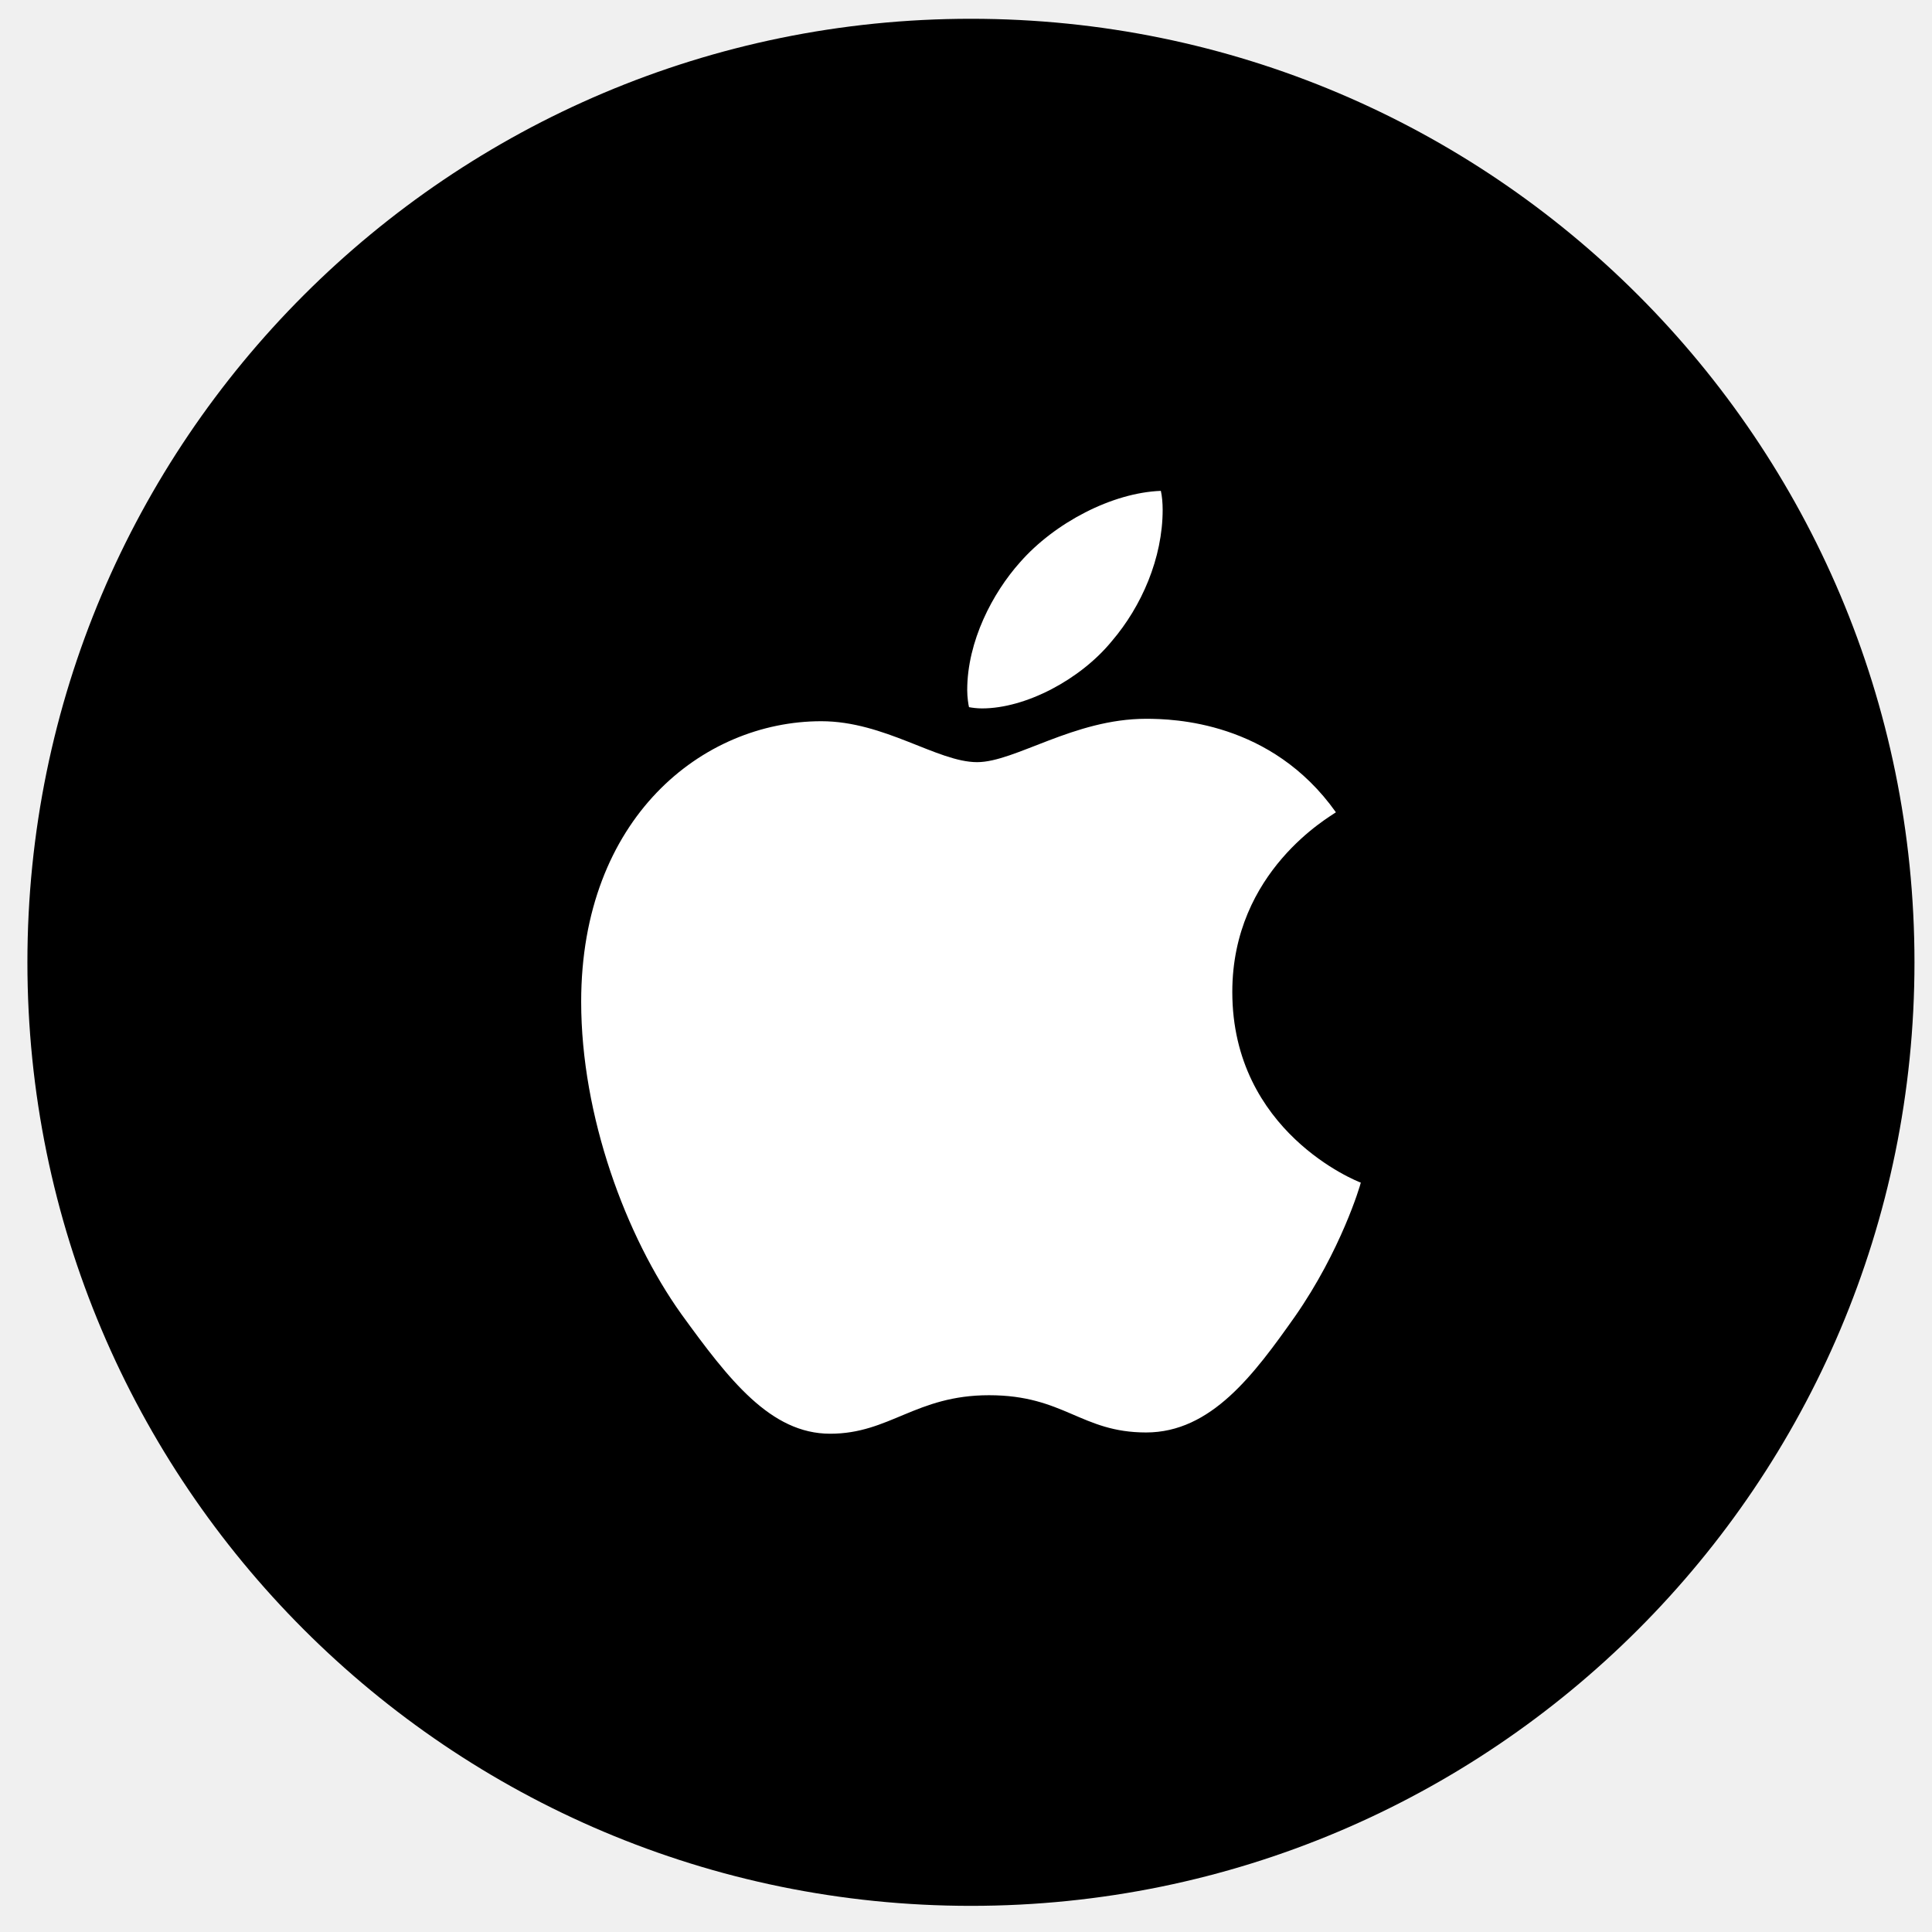
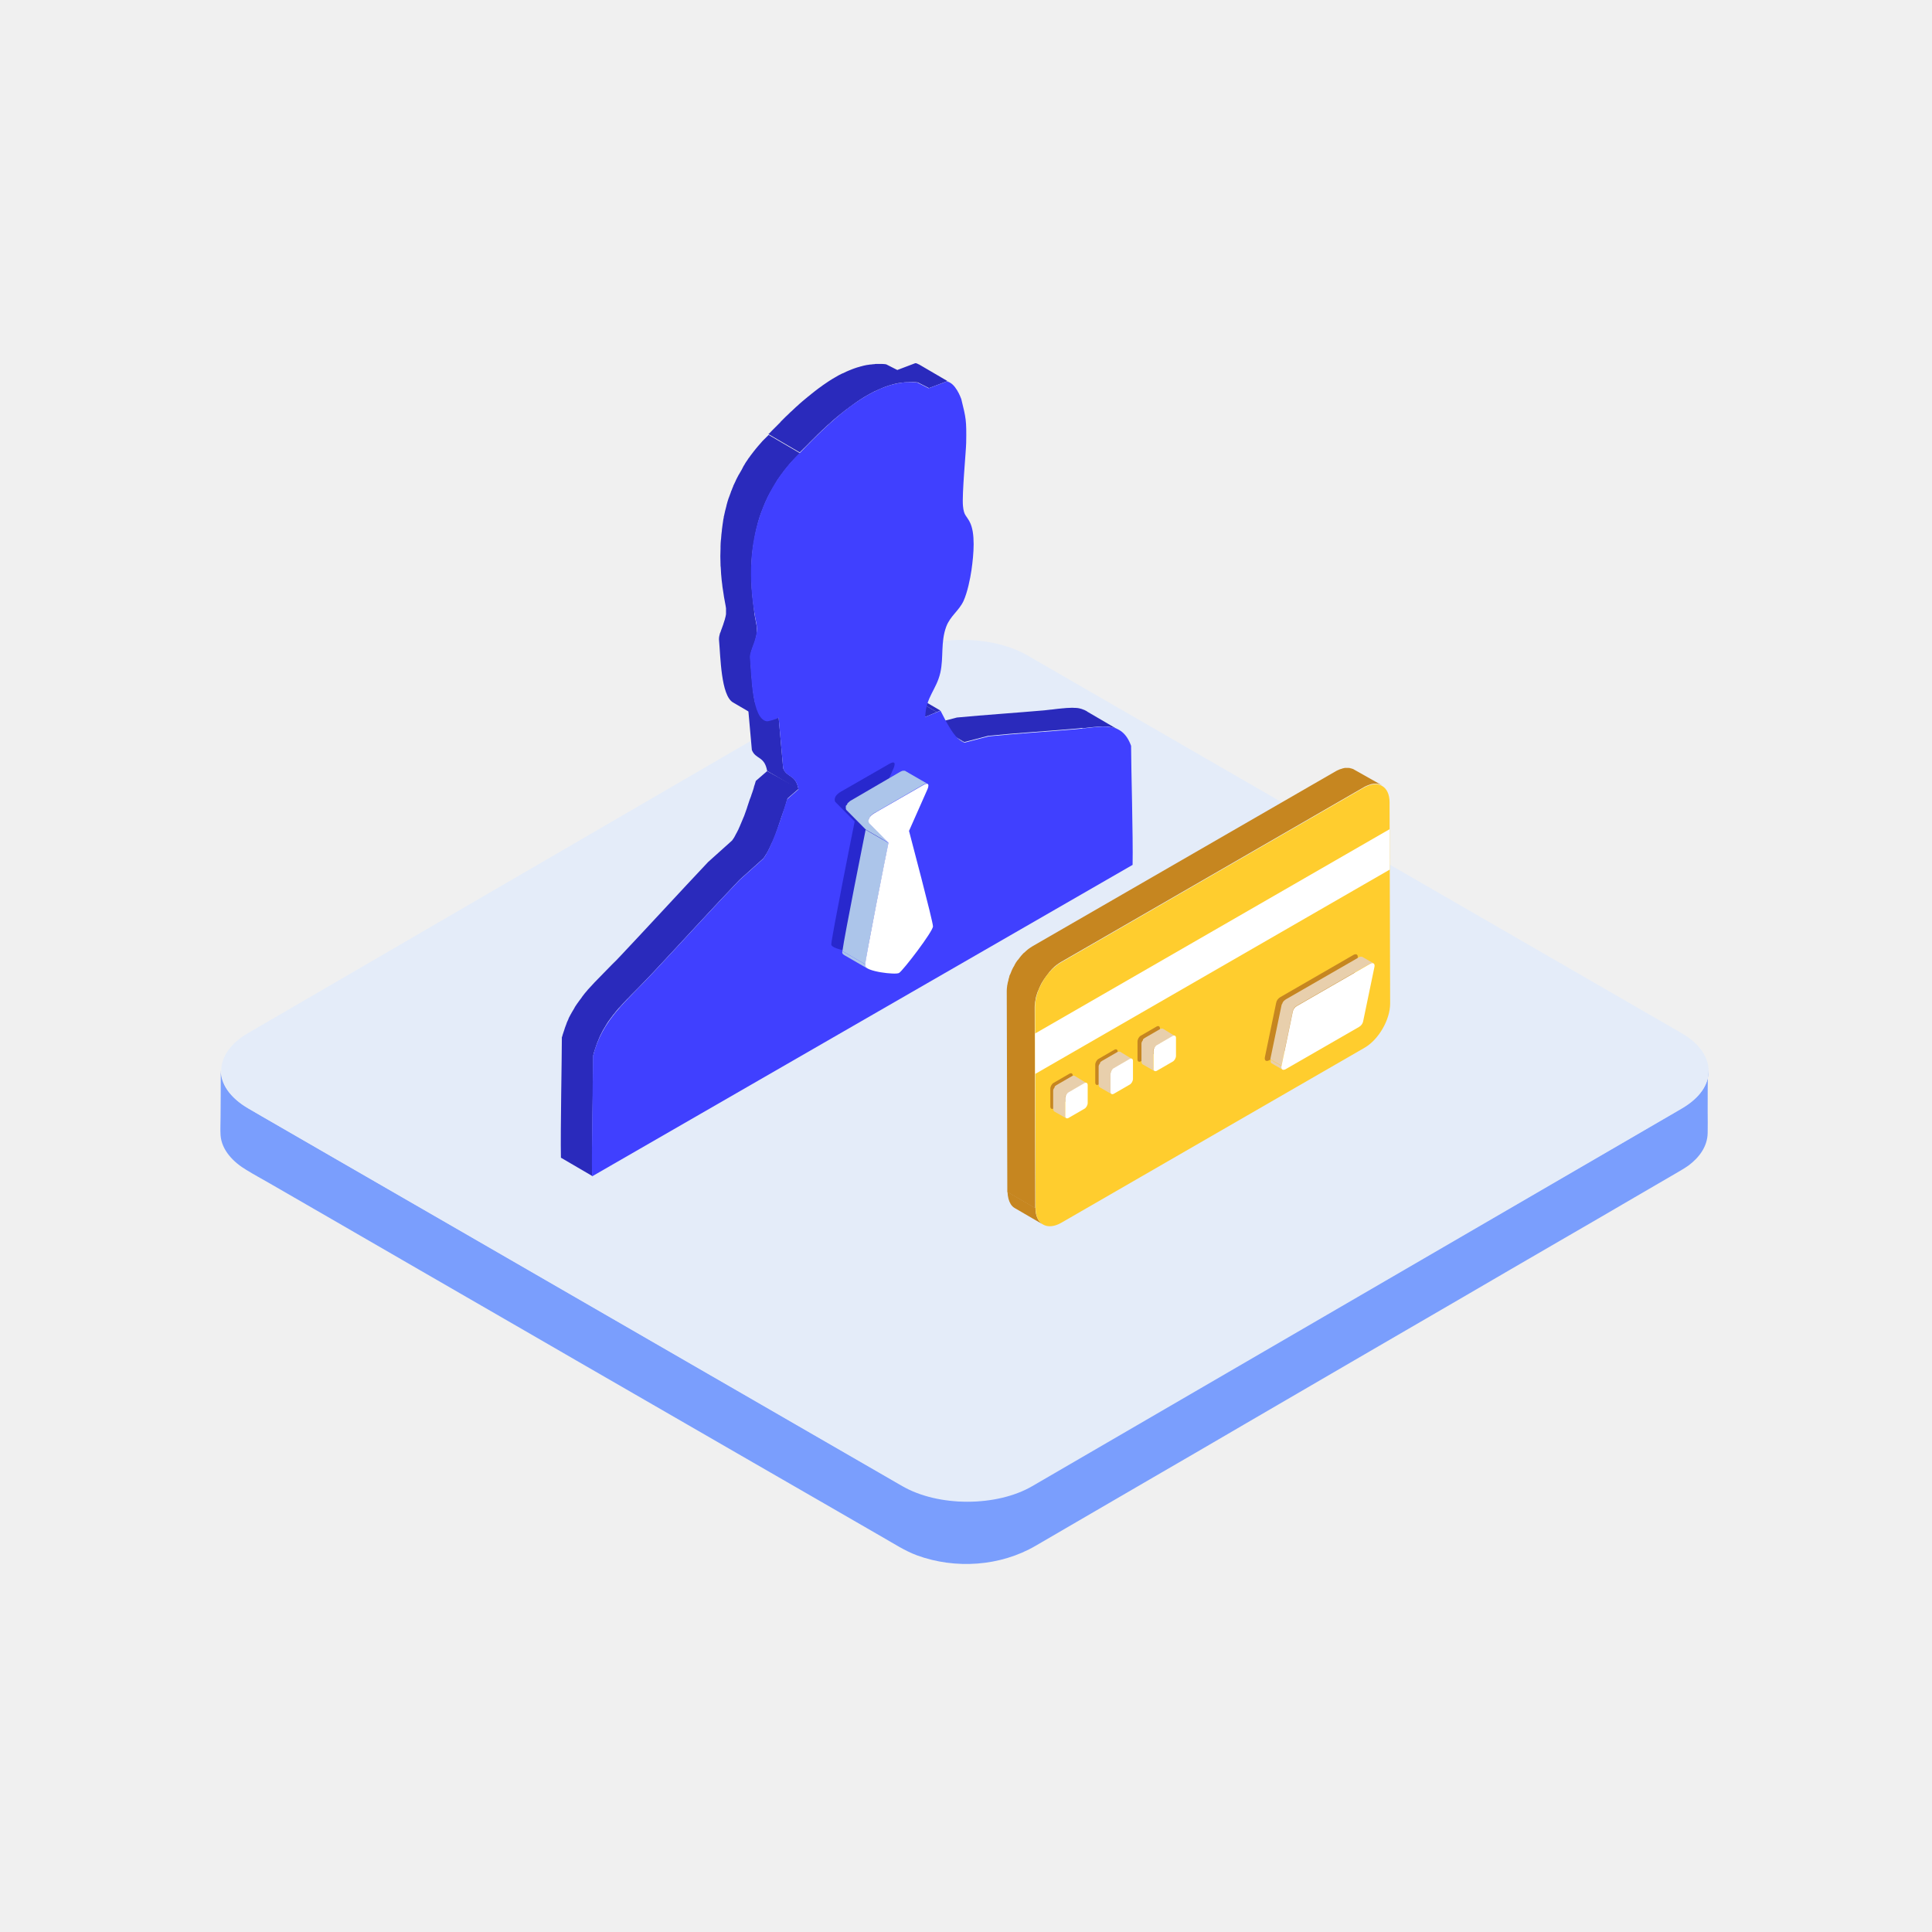
- <svg xmlns="http://www.w3.org/2000/svg" width="43" height="43" viewBox="0 0 43 43" fill="none">
-   <circle cx="21.61" cy="21.418" r="21" fill="black" />
-   <g clip-path="url(#clip0_1835_11648)">
-     <path d="M29.733 18.079C29.609 18.174 27.427 19.385 27.427 22.077C27.427 25.192 30.204 26.294 30.287 26.321C30.274 26.388 29.846 27.83 28.823 29.299C27.91 30.592 26.958 31.882 25.508 31.882C24.059 31.882 23.686 31.053 22.013 31.053C20.382 31.053 19.802 31.91 18.477 31.91C17.151 31.91 16.226 30.713 15.162 29.244C13.93 27.519 12.935 24.839 12.935 22.296C12.935 18.216 15.629 16.052 18.28 16.052C19.689 16.052 20.864 16.963 21.748 16.963C22.59 16.963 23.903 15.998 25.506 15.998C26.114 15.998 28.296 16.052 29.733 18.079ZM24.745 14.27C25.408 13.496 25.877 12.421 25.877 11.347C25.877 11.198 25.864 11.047 25.837 10.925C24.758 10.965 23.475 11.632 22.701 12.516C22.094 13.196 21.527 14.27 21.527 15.36C21.527 15.523 21.554 15.687 21.567 15.739C21.635 15.752 21.746 15.767 21.857 15.767C22.825 15.767 24.042 15.129 24.745 14.27Z" fill="white" />
-   </g>
-   <defs>
-     <clipPath id="clip0_1835_11648">
-       <rect width="22" height="22" fill="white" transform="translate(10.6104 10.4175)" />
-     </clipPath>
-   </defs>
+ <svg xmlns="http://www.w3.org/2000/svg" width="800px" height="800px" viewBox="0 0 1024 1024" class="icon" version="1.1">
+   <path d="M905.5 569.2c-1.1 11-11.2 16.5-19.8 21.5-8 4.6-16 9.3-23.9 13.9-12.8 7.4-25.5 14.8-38.3 22.2-16 9.3-31.9 18.6-47.9 27.8-17.6 10.2-35.2 20.5-52.9 30.7-17.7 10.3-35.4 20.6-53.2 30.9-16.3 9.5-32.5 18.9-48.8 28.4-13.3 7.7-26.5 15.4-39.8 23.1-8.7 5-17.4 10.1-26.1 15.1-6.6 3.8-12.8 7.6-20.3 9.8-19.5 5.6-41.1 3.7-58.7-6.5-6.3-3.7-12.7-7.3-19-11-11.6-6.7-23.1-13.3-34.7-20-15.2-8.8-30.4-17.6-45.6-26.3-17.3-10-34.7-20-52-30-17.9-10.3-35.8-20.7-53.7-31-16.9-9.8-33.8-19.5-50.8-29.3l-43.2-24.9c-10.3-6-20.7-11.9-31-17.9-4.7-2.7-9.4-5.4-14.1-8.2-7.4-4.3-14.7-11.1-14.7-20.3 0 8.4 0 16.8-0.1 25.3 0 3-0.2 6.1 0 9.2 0.6 8.1 7 14.4 13.7 18.4 4.1 2.5 8.3 4.8 12.5 7.2 10.8 6.2 21.6 12.5 32.4 18.7 15.6 9 31.1 18 46.7 27 18.5 10.7 37.1 21.4 55.6 32.1 19.3 11.2 38.6 22.3 58 33.5 18.4 10.6 36.7 21.2 55.1 31.8 15.3 8.8 30.5 17.6 45.8 26.4 10.3 6 20.7 11.9 31 17.9 6 3.4 11.9 7.3 18.4 9.7 20.3 7.4 44.1 5.8 62.8-5.1 7.1-4.1 14.2-8.3 21.3-12.4 13.1-7.6 26.2-15.2 39.2-22.8 17.1-9.9 34.1-19.8 51.2-29.8 19.1-11.1 38.2-22.2 57.2-33.3l57.3-33.3c17.1-10 34.2-19.9 51.4-29.9 13.3-7.7 26.6-15.4 39.9-23.2 7.3-4.3 14.7-8.5 22-12.8 2.2-1.3 4.5-2.6 6.6-4.1 5.6-4.2 10-10 10.1-17.3 0.1-3.7 0-7.3 0-11 0-7.3 0-14.7 0.1-22 0.4 0.7 0.3 1.3 0.3 1.8 0 0.2 0-0.3 0 0zM905.6 567.6z" fill="#7A9EFD" />
+   <path d="M891.3 547.6c19 11 19.1 28.9 0.2 39.9L547.1 787.7c-18.9 11-49.8 11-68.8 0L131.6 587.5c-19-11-19.1-28.9-0.2-39.9l344.4-200.2c18.9-11 49.8-11 68.8 0l346.7 200.2z" fill="#E4ECF9" />
+   <path d="M573.9 386c1.1-0.1 2.2-0.3 3.2-0.4 1-0.1 2.1-0.2 3-0.3h0.2c1-0.1 1.9-0.2 2.8-0.2h3.5c0.6 0 1.2 0.1 1.8 0.2 0.1 0 0.3 0 0.4 0.1 0.4 0.1 0.7 0.2 1.1 0.3 0.2 0 0.3 0.1 0.5 0.1 0.3 0.1 0.6 0.2 0.8 0.3 0.1 0.1 0.3 0.1 0.4 0.2 0.3 0.1 0.5 0.2 0.8 0.4 0.2 0.1 0.3 0.2 0.5 0.2l-16.6-9.7-0.1-0.1c-0.1-0.1-0.2-0.1-0.3-0.2-0.2-0.1-0.5-0.3-0.8-0.4 0 0-0.1 0-0.1-0.1-0.1 0-0.2-0.1-0.3-0.1-0.3-0.1-0.6-0.2-0.8-0.3-0.1 0-0.1-0.1-0.2-0.1s-0.2 0-0.3-0.1c-0.4-0.1-0.7-0.2-1.1-0.3-0.1 0-0.2 0-0.3-0.1h-0.1c-0.6-0.1-1.2-0.2-1.8-0.2h-0.4c-1-0.1-2-0.1-3 0h-0.1-0.1c-0.9 0-1.9 0.1-2.8 0.2h-0.2l-3 0.3c-1.1 0.1-2.2 0.3-3.3 0.4h-0.2c-1.1 0.1-2.3 0.3-3.5 0.4-14.9 1.3-31.4 2.4-46.3 3.8-4.2 1.1-8.5 2.2-12.7 3.3l16.6 9.7c4.2-1.1 8.5-2.2 12.7-3.3 14.8-1.5 31.4-2.5 46.3-3.8 1.2-0.1 2.4-0.2 3.5-0.4 0.1 0.2 0.2 0.2 0.3 0.2z" fill="#2A2ABC" />
+   <path d="M509.6 392.9l-16.6-9.7h0.1l16.5 9.7" fill="#28289E" />
+   <path d="M509.7 392.9l-16.6-9.7 0.6 0.3 16.6 9.7c-0.2 0-0.4-0.2-0.6-0.3" fill="#2929A3" />
+   <path d="M510.3 393.2l-16.6-9.7c0.2 0.1 0.4 0.1 0.5 0.2l16.6 9.7c-0.1 0-0.3-0.1-0.5-0.2" fill="#2A2AA8" />
+   <path d="M510.8 393.4l-16.6-9.7c0.1 0 0.2 0.1 0.3 0.1l16.6 9.7s-0.1 0-0.3-0.1" fill="#2C2CAD" />
+   <path d="M490.3 380l-16.6-9.7c0.1 0 0.1-0.1 0.2-0.1l16.6 9.7c-0.1 0-0.2 0.1-0.2 0.1" fill="#2A2ABC" />
+   <path d="M490.5 379.9l-16.6-9.7c2-0.8 4-1.6 6-2.5l16.6 9.7c-2 0.9-4 1.7-6 2.5" fill="#2A2ABC" />
+   <path d="M496.5 377.4l-16.6-9.7c0.6-0.3 1.3-0.5 1.9-0.8l16.6 9.7c-0.7 0.3-1.3 0.6-1.9 0.8" fill="#2A2ABC" />
+   <path d="M415.1 407.2c-0.8-9-1.6-17.9-2.4-26.9l-16.6-9.7c0.8 9 1.6 17.9 2.4 26.9 2 5.1 6.7 3.1 8.1 11.1l16.6 9.7c-1.4-8-6.1-6-8.1-11.1z" fill="#2A2ABC" />
+   <path d="M406.6 408.7l-6 5.2c-0.2 0.6-0.4 1.3-0.6 2-0.2 0.5-0.4 1.1-0.5 1.7-0.1 0.3-0.2 0.7-0.3 1-0.2 0.5-0.3 1-0.5 1.5-0.1 0.3-0.2 0.5-0.3 0.8-0.2 0.8-0.5 1.5-0.8 2.3 0 0.1 0 0.1-0.1 0.2l-1.5 4.5v0.1c-0.5 1.5-1.1 3-1.6 4.5 0 0.1 0 0.1-0.1 0.2-0.6 1.5-1.2 2.9-1.8 4.3-0.1 0.2-0.2 0.3-0.2 0.5-0.3 0.7-0.6 1.3-0.9 2-0.1 0.3-0.2 0.5-0.4 0.8-0.2 0.4-0.3 0.7-0.5 1-0.2 0.3-0.3 0.6-0.5 0.9l-0.3 0.6c-0.2 0.4-0.4 0.7-0.6 1.1-0.1 0.1-0.1 0.2-0.2 0.3-0.3 0.5-0.6 0.9-0.9 1.3-4.2 3.8-8.5 7.6-12.7 11.4-14.8 15.7-31.3 33.7-46.2 49.5-1.5 1.6-2.9 3.1-4.4 4.5l-0.5 0.5c-1.5 1.5-2.9 3-4.3 4.4-1.3 1.3-2.5 2.6-3.8 3.9-0.2 0.2-0.4 0.5-0.7 0.7l-3.6 3.9-0.2 0.2c-0.1 0.1-0.2 0.3-0.3 0.4-0.9 1-1.8 2.1-2.6 3.2-0.1 0.1-0.2 0.3-0.3 0.4 0 0.1-0.1 0.1-0.1 0.2-0.4 0.5-0.8 1.1-1.2 1.6-0.2 0.3-0.5 0.6-0.7 1l-0.1 0.1c-0.2 0.2-0.3 0.5-0.5 0.7-0.3 0.5-0.7 1-1 1.5-0.1 0.1-0.2 0.3-0.2 0.4-0.1 0.2-0.3 0.5-0.4 0.7-0.2 0.3-0.4 0.6-0.6 1-0.2 0.3-0.4 0.7-0.6 1l-0.3 0.6c-0.1 0.1-0.1 0.2-0.2 0.3-0.3 0.6-0.7 1.3-1 1.9-0.1 0.1-0.1 0.2-0.1 0.3-0.1 0.2-0.2 0.4-0.2 0.5-0.2 0.4-0.3 0.7-0.5 1.1-0.2 0.4-0.4 0.9-0.5 1.3-0.1 0.2-0.1 0.4-0.2 0.5 0 0.1-0.1 0.2-0.1 0.3-0.3 0.8-0.6 1.5-0.8 2.3 0 0.1-0.1 0.2-0.1 0.3l-0.3 0.9c-0.2 0.5-0.3 1-0.5 1.5-0.1 0.4-0.2 0.9-0.4 1.3l4.4 2.6-4.4-2.6c0 11.2-0.8 49.3-0.5 63.8l16.6 9.7c-0.3-14.6 0.5-52.6 0.5-63.8 0.2-1 0.5-1.9 0.8-2.9l0.3-0.9c0.3-1 0.7-2 1-2.9 0.1-0.2 0.1-0.4 0.2-0.5 0.3-0.8 0.7-1.6 1-2.4 0.1-0.2 0.2-0.4 0.2-0.5 0.4-0.9 0.9-1.7 1.3-2.6l0.3-0.6c0.4-0.7 0.8-1.3 1.2-2 0.1-0.2 0.3-0.5 0.4-0.7 0.4-0.6 0.8-1.3 1.2-1.9 0.2-0.2 0.3-0.5 0.5-0.7 0.3-0.4 0.5-0.7 0.8-1.1 0.4-0.5 0.8-1.1 1.2-1.6 0.1-0.2 0.3-0.4 0.5-0.6 0.8-1.1 1.7-2.1 2.6-3.2l0.6-0.6c1.2-1.3 2.3-2.6 3.6-3.9 0.2-0.2 0.4-0.5 0.7-0.7 1.2-1.3 2.5-2.6 3.8-3.9 1.4-1.4 2.9-2.9 4.3-4.4l0.5-0.5c1.4-1.5 2.9-3 4.4-4.6 14.9-15.9 31.3-33.9 46.2-49.5 4.2-3.8 8.5-7.6 12.7-11.4 0.1-0.1 0.1-0.2 0.2-0.3l0.6-0.9c0-0.1 0.1-0.1 0.1-0.2 0.1-0.1 0.1-0.2 0.2-0.3 0.1-0.2 0.2-0.4 0.4-0.6 0.1-0.2 0.2-0.3 0.3-0.5l0.3-0.6c0.1-0.1 0.1-0.2 0.2-0.3l0.3-0.6c0.2-0.3 0.3-0.7 0.5-1 0.1-0.1 0.1-0.2 0.2-0.4 0.1-0.1 0.1-0.3 0.2-0.4 0.3-0.6 0.6-1.3 0.9-2 0.1-0.1 0.1-0.2 0.2-0.4 0 0 0-0.1 0.1-0.1 0.6-1.4 1.2-2.8 1.8-4.3v-0.1-0.1c0.6-1.5 1.1-3 1.6-4.5v-0.1c0.5-1.5 1.1-3 1.5-4.5 0-0.1 0-0.1 0.1-0.2 0.3-0.8 0.5-1.6 0.8-2.3 0.1-0.3 0.2-0.5 0.3-0.8 0.2-0.5 0.3-1 0.5-1.5 0.1-0.3 0.2-0.7 0.3-1 0.2-0.6 0.4-1.2 0.5-1.7 0.2-0.7 0.4-1.4 0.6-2l6-5.2-16.8-9.3zM503.6 202.8l-16.6-9.7h-0.1l-0.6-0.3c-0.1 0-0.2-0.1-0.2-0.1h-0.1s-0.1 0-0.1-0.1c-0.2 0-0.3-0.1-0.5-0.1h-0.3l-9.5 3.6-5.9-3c-0.7-0.1-1.4-0.2-2.2-0.2H464.2c-0.2 0-0.4 0-0.6 0.1-0.7 0-1.3 0.1-2 0.2-0.3 0-0.7 0-1 0.1-0.2 0-0.5 0.1-0.7 0.1-0.2 0-0.5 0.1-0.7 0.1-1 0.2-1.9 0.4-2.9 0.7h-0.1c-0.2 0.1-0.4 0.1-0.6 0.2-0.9 0.2-1.7 0.5-2.6 0.8-0.4 0.1-0.7 0.3-1.1 0.4l-1.5 0.6c-0.2 0.1-0.3 0.1-0.5 0.2-0.8 0.3-1.6 0.7-2.4 1.1-0.4 0.2-0.8 0.4-1.2 0.5-1.2 0.6-2.4 1.2-3.5 1.9-1.1 0.6-2.2 1.3-3.3 2l-0.9 0.6c-0.8 0.5-1.6 1.1-2.5 1.7-0.3 0.2-0.5 0.4-0.8 0.6-1 0.7-2.1 1.5-3.1 2.3-0.2 0.1-0.4 0.3-0.5 0.4-0.9 0.7-1.7 1.3-2.5 2-0.3 0.2-0.6 0.5-0.9 0.7-0.8 0.7-1.6 1.3-2.4 2-0.2 0.2-0.4 0.3-0.6 0.5-1 0.8-1.9 1.7-2.8 2.5-0.2 0.2-0.5 0.4-0.7 0.6-0.7 0.7-1.4 1.3-2.1 2-0.3 0.2-0.5 0.5-0.8 0.7-0.8 0.8-1.6 1.6-2.4 2.3l-0.1 0.1-2.3 2.3c-0.2 0.2-0.4 0.4-0.6 0.7l-1.6 1.6c-0.2 0.3-0.5 0.5-0.7 0.7l-1.5 1.5-0.5 0.5c-0.6 0.7-1.3 1.3-1.9 1.9l16.6 9.7c0.6-0.6 1.2-1.3 1.9-1.9 0.2-0.2 0.3-0.4 0.5-0.5l1.5-1.5 0.7-0.7c0.5-0.5 1-1.1 1.6-1.6 0.2-0.2 0.4-0.5 0.7-0.7l2.3-2.3 0.2-0.2c0.8-0.8 1.6-1.5 2.4-2.3 0.3-0.2 0.5-0.5 0.8-0.7 0.7-0.7 1.4-1.3 2.1-2 0.2-0.2 0.5-0.4 0.7-0.6 0.9-0.8 1.9-1.7 2.8-2.5 0.2-0.2 0.4-0.3 0.6-0.5 0.8-0.7 1.6-1.4 2.4-2 0.3-0.2 0.6-0.5 0.9-0.7 0.8-0.7 1.7-1.3 2.5-2 0.2-0.1 0.4-0.3 0.6-0.4 1-0.8 2-1.5 3.1-2.3 0.3-0.2 0.5-0.4 0.8-0.6 0.8-0.6 1.6-1.1 2.5-1.7l0.9-0.6c1.1-0.7 2.2-1.4 3.3-2 1.2-0.7 2.4-1.3 3.5-1.9 0.4-0.2 0.8-0.4 1.2-0.5 0.8-0.4 1.6-0.8 2.4-1.1 0.6-0.3 1.3-0.5 1.9-0.8 0.4-0.1 0.7-0.3 1.1-0.4 0.9-0.3 1.7-0.6 2.6-0.8 0.2-0.1 0.4-0.1 0.6-0.2 1-0.3 2-0.5 3-0.7 0.2 0 0.5-0.1 0.7-0.1 0.6-0.1 1.2-0.2 1.7-0.2 0.7-0.1 1.3-0.2 2-0.2 0.6 0 1.1 0 1.7-0.1h1.6c0.9 0 1.9 0.1 2.8 0.2l5.9 3 9.5-3.6c0.3 0 0.6 0.1 1 0.2h0.1c0 0.2 0.3 0.4 0.6 0.5zM399.3 320.3c0-0.3-0.1-0.7-0.1-1-0.2-1.6-0.4-3.1-0.5-4.6 0-0.4-0.1-0.7-0.1-1.1-0.1-1.2-0.2-2.4-0.2-3.6 0-0.4 0-0.8-0.1-1.2-0.1-1.5-0.1-2.9-0.1-4.4v-0.3c0-1.3 0-2.7 0.1-4v-1.2c0.1-1.2 0.1-2.3 0.2-3.4 0-0.2 0-0.5 0.1-0.8 0.1-1.3 0.3-2.7 0.4-4 0-0.4 0.1-0.8 0.2-1.1 0.1-0.8 0.2-1.6 0.4-2.3 0.1-0.4 0.1-0.8 0.2-1.2 0.1-0.8 0.3-1.5 0.4-2.3 0.1-0.3 0.1-0.7 0.2-1 0.3-1.6 0.7-3.1 1.1-4.6 0.1-0.3 0.2-0.6 0.2-0.9 0.4-1.3 0.7-2.5 1.1-3.7 0-0.1 0-0.1 0.1-0.2 0.3-1 0.7-2 1.1-3 0.1-0.3 0.3-0.7 0.4-1 0.3-0.7 0.5-1.4 0.8-2 0.1-0.3 0.3-0.7 0.4-1 0.3-0.6 0.6-1.3 0.9-1.9 0.1-0.3 0.3-0.6 0.4-0.9 0.4-0.8 0.8-1.6 1.2-2.3 0.1-0.1 0.1-0.2 0.2-0.3 0.5-0.9 1-1.7 1.5-2.6 0.1-0.2 0.3-0.5 0.4-0.7 0.4-0.6 0.8-1.3 1.1-1.9 0.2-0.3 0.4-0.6 0.5-0.9 0.4-0.6 0.8-1.3 1.3-1.9 0.2-0.2 0.3-0.5 0.5-0.7 0.7-0.9 1.3-1.8 2-2.7 0.1-0.1 0.2-0.3 0.3-0.4l2.7-3.3s0-0.1 0.1-0.1c1.4-1.6 2.8-3.1 4.2-4.5l1.1-1.1-16.6-9.7-0.9 0.9-0.2 0.2c-1.5 1.4-2.9 2.9-4.2 4.5l-0.1 0.1c-0.9 1.1-1.8 2.1-2.7 3.3-0.1 0.1-0.1 0.2-0.2 0.3l-0.1 0.1c-0.7 0.9-1.4 1.8-2 2.7-0.1 0.1-0.1 0.2-0.2 0.2-0.1 0.2-0.2 0.3-0.3 0.5-0.4 0.6-0.8 1.2-1.3 1.9-0.1 0.2-0.2 0.3-0.3 0.5-0.1 0.1-0.1 0.2-0.2 0.4-0.4 0.6-0.8 1.2-1.1 1.9l-0.3 0.6c0 0.1-0.1 0.1-0.1 0.2-0.5 0.9-1 1.7-1.5 2.6-0.1 0.1-0.1 0.2-0.2 0.3-0.4 0.8-0.8 1.5-1.2 2.3 0 0.1-0.1 0.1-0.1 0.2-0.1 0.2-0.2 0.4-0.3 0.7-0.3 0.6-0.6 1.3-0.9 1.9-0.1 0.1-0.1 0.3-0.2 0.4-0.1 0.2-0.2 0.4-0.2 0.6-0.3 0.7-0.6 1.3-0.8 2l-0.3 0.6c0 0.1-0.1 0.3-0.1 0.4-0.4 1-0.7 2-1.1 3 0 0.1 0 0.1-0.1 0.2-0.4 1.2-0.8 2.5-1.1 3.7 0 0.2-0.1 0.3-0.1 0.5 0 0.1-0.1 0.3-0.1 0.4-0.4 1.5-0.8 3-1.1 4.6 0 0.1 0 0.2-0.1 0.3-0.1 0.3-0.1 0.5-0.1 0.8-0.2 0.7-0.3 1.5-0.4 2.3-0.1 0.4-0.1 0.8-0.2 1.3-0.1 0.8-0.2 1.6-0.3 2.3 0 0.3-0.1 0.5-0.1 0.8v0.3c-0.2 1.3-0.3 2.6-0.4 4 0 0.2 0 0.5-0.1 0.8-0.1 1.1-0.2 2.3-0.2 3.4v1.2c0 1.3-0.1 2.6-0.1 3.9v0.4c0 1.4 0.1 2.9 0.1 4.4 0 0.4 0 0.8 0.1 1.2 0.1 1.2 0.1 2.4 0.2 3.6 0 0.4 0.1 0.7 0.1 1.1 0.1 1.5 0.3 3.1 0.5 4.6 0 0.3 0.1 0.7 0.1 1l0.6 3.9c0.1 0.4 0.1 0.9 0.2 1.4 0.3 1.6 0.6 3.3 0.9 4.9 0.1 0.4 0.1 0.9 0.2 1.3v3c0 0.2 0 0.4-0.1 0.6 0 0.3-0.1 0.7-0.2 1 0 0.1-0.1 0.3-0.1 0.4l-0.3 1.2c0 0.1 0 0.1-0.1 0.2-0.1 0.5-0.3 1-0.5 1.6 0 0.1-0.1 0.2-0.1 0.4-0.3 0.7-0.5 1.5-0.8 2.2-0.3 0.7-0.5 1.4-0.7 2 0 0.1-0.1 0.1-0.1 0.2s0 0.1-0.1 0.2c-0.1 0.2-0.2 0.5-0.2 0.7 0 0.1-0.1 0.2-0.1 0.3v0.1c0 0.1-0.1 0.2-0.1 0.4 0 0.1-0.1 0.2-0.1 0.4v0.2c0 0.1 0 0.2-0.1 0.3v0.4c0 0.4-0.1 0.8 0 1.1 0.8 8.6 1 29.3 7.4 33l16.6 9.7c-6.4-3.7-6.6-24.4-7.4-33v-1.1-0.4c0-0.1 0-0.2 0.1-0.3 0-0.2 0.1-0.4 0.1-0.5 0-0.1 0.1-0.2 0.1-0.4 0-0.1 0.1-0.3 0.1-0.4 0.1-0.2 0.1-0.5 0.2-0.7 0-0.1 0.1-0.2 0.1-0.4 0.2-0.7 0.5-1.3 0.7-2 0.3-0.7 0.5-1.4 0.8-2.1 0-0.1 0.1-0.1 0.1-0.2v-0.1c0.2-0.5 0.3-1 0.5-1.6v-0.2l0.3-1.2v-0.1c0-0.1 0-0.2 0.1-0.3 0.1-0.3 0.1-0.7 0.2-1v-0.3-0.4-0.5-0.8-0.5-0.8-0.4c0-0.4-0.1-0.9-0.2-1.3-0.3-1.7-0.6-3.3-0.9-4.9-0.1-0.5-0.2-0.9-0.2-1.4-0.1-1.8-0.3-3.1-0.5-4.4z" fill="#2A2ABC" />
+   <path d="M459.5 209.6c8.7-5 17.9-8 26.8-6.8l5.9 3 9.5-3.6c4.7 0.5 7.6 8.8 7.8 9.3 2.5 10.2 2.8 11.1 2.6 23.2-0.1 4.7-2.3 27.4-1.7 33.5 0.5 5.1 1.7 4.9 3.5 8.3 3.2 5.9 2.2 17.2 1 25.7-0.7 4.7-2.1 11.6-4.2 16.3-2.4 5.2-7.1 8-9.2 13.7-3 8.2-1.3 16.3-3.1 24.3-2.1 9.2-7.7 12.9-8 23.5l8.1-3.3c2.7 5.2 7.7 15.8 12.8 16.9 4.2-1.1 8.5-2.2 12.7-3.3 14.8-1.5 31.4-2.5 46.3-3.8 13.6-1.2 24.2-4.9 29.2 8.8 0 11.2 1.1 48.2 0.8 63.1L313.8 623.5c-0.3-14.6 0.5-52.6 0.5-63.8 4.9-19.4 17.9-29.2 31.4-43.7 14.9-15.9 31.3-33.9 46.2-49.5 4.2-3.8 8.5-7.6 12.7-11.4 5-7 10-23.3 12.6-31.5l6-5.2c-1.4-8-6.1-6-8.1-11.1-0.8-9-1.6-17.9-2.4-26.9-1.2 0.8-5.6 2-6.3 1.9-7.9-1.2-8.1-24.3-8.9-33.6-0.4-4.2 4.9-10.9 3.4-18.2-8.7-42.4 3.5-71.8 23-90.4 8.5-8.8 21.4-22.3 35.6-30.5z" fill="#4040FF" />
+   <path d="M471.3 404.9c4.5-2.6 2.4 2.1 2.3 2.3l-9.7 21.9c0.6 2.4 12.7 47.9 12.7 50.6 0 2.7-16 23.6-18 24.7-1.9 1.1-18-0.8-18-3.9 0-3 11.7-62 12.4-65.1L442.7 425c-0.1-0.1-1.5-2.8 3-5.4l25.6-14.7z" fill="#2828CE" />
+   <path d="M459.7 513.3l-12.1-7c-0.7-0.4-1.2-0.9-1.2-1.4 0-0.1 0-0.4 0.1-0.8l12.1 7c-0.1 0.4-0.1 0.7-0.1 0.8 0 0.5 0.5 1 1.2 1.4" fill="#ACC5EA" />
+   <path d="M458.6 511.1l-12.1-7c1-7.8 11.7-61.3 12.3-64.3l12.1 7c-0.6 3-11.3 56.5-12.3 64.3" fill="#ACC5EA" />
+   <path d="M491.7 415.5l-9.7-5.6-2.4-1.4h-0.1-0.1-0.1-0.1-0.5-0.1-0.1c-0.2 0-0.3 0.1-0.5 0.2h-0.1c-0.3 0.1-0.6 0.3-1 0.5L451.5 424c-0.4 0.2-0.7 0.4-1 0.6-0.1 0.1-0.2 0.1-0.2 0.2-0.2 0.2-0.5 0.4-0.7 0.6l-0.1 0.1s0 0.1-0.1 0.1l-0.2 0.2-0.1 0.1v0.2c0 0.1-0.1 0.1-0.1 0.2s-0.1 0.1-0.1 0.2l-0.1 0.1-0.1 0.1s0 0.1-0.1 0.1c0 0 0 0.1-0.1 0.1 0 0 0 0.1-0.1 0.1 0 0 0 0.1-0.1 0.1v1.3c0 0.2 0 0.3 0.1 0.4v0.1c0 0.1 0.1 0.2 0.1 0.3 0 0.1 0.1 0.1 0.1 0.1l10.3 10.4 12.1 7-10.3-10.4s0-0.1-0.1-0.1c0-0.1-0.1-0.2-0.1-0.3v-0.1c0-0.1-0.1-0.3-0.1-0.4v-0.1-0.5-0.2-0.1c0-0.1 0.1-0.2 0.1-0.4 0-0.1 0.1-0.3 0.2-0.4 0.1-0.1 0.1-0.3 0.2-0.4 0.1-0.1 0.2-0.3 0.3-0.4v-0.1c0.1-0.1 0.2-0.2 0.3-0.4 0 0 0-0.1 0.1-0.1l0.1-0.1c0.2-0.2 0.4-0.4 0.7-0.6l0.2-0.2c0.3-0.2 0.6-0.4 1-0.6l25.6-14.8c0.4-0.2 0.7-0.4 1-0.5 0.2-0.1 0.5-0.2 0.6-0.2h0.1c0.2 0 0.4-0.1 0.5-0.1 0.1 0.2 0.2 0.3 0.3 0.3z" fill="#ACC5EA" />
+   <path d="M489.2 416.2c4.5-2.6 2.4 2.1 2.3 2.3l-9.7 21.9c0.6 2.4 12.7 47.9 12.7 50.6s-16 23.6-18 24.7c-1.9 1.1-18-0.8-18-3.9 0-3 11.7-62 12.4-65.1l-10.3-10.4c-0.1-0.1-1.5-2.8 3-5.4l25.6-14.7z" fill="#FFFFFF" />
+   <path d="M535.7 638.2c0.6 1 1.4 1.7 2.3 2.2l14.8 8.6c-2.4-1.4-4-4.4-4-8.7l-14.8-8.6c0.1 2.7 0.7 4.9 1.7 6.5z" fill="#C68620" />
+   <path d="M717.7 407.9c-0.3-0.2-0.5-0.3-0.8-0.4h-0.1c-0.1 0-0.2-0.1-0.2-0.1-0.1 0-0.2-0.1-0.4-0.1-0.1 0-0.3-0.1-0.4-0.1-0.1 0-0.2 0-0.2-0.1h-0.1c-0.3 0-0.5-0.1-0.8-0.1h-1.9c-0.1 0-0.2 0-0.3 0.1-0.2 0-0.4 0.1-0.6 0.1-0.1 0-0.2 0-0.3 0.1-0.1 0-0.2 0.1-0.3 0.1-0.3 0.1-0.6 0.2-1 0.3-0.1 0-0.2 0.1-0.3 0.1-0.1 0-0.1 0.1-0.2 0.1-0.6 0.2-1.1 0.5-1.7 0.8l-160.8 92.8c-0.7 0.4-1.4 0.9-2.1 1.4-0.1 0.1-0.2 0.2-0.4 0.3-0.6 0.5-1.3 1.1-1.9 1.7-0.1 0-0.1 0.1-0.2 0.1l-0.3 0.3c-0.3 0.3-0.6 0.6-0.9 1l-0.3 0.3c-0.1 0.1-0.2 0.2-0.2 0.3-0.2 0.2-0.4 0.4-0.5 0.6-0.1 0.1-0.2 0.3-0.3 0.4-0.1 0.1-0.2 0.2-0.3 0.4-0.1 0.2-0.3 0.3-0.4 0.5l-0.3 0.3c-0.1 0.2-0.3 0.4-0.4 0.6-0.1 0.1-0.2 0.3-0.3 0.4 0 0.1-0.1 0.1-0.1 0.2-0.2 0.4-0.5 0.8-0.7 1.2v0.1c0 0.1-0.1 0.2-0.1 0.2-0.2 0.3-0.3 0.6-0.5 0.8-0.1 0.1-0.1 0.3-0.2 0.4-0.1 0.1-0.1 0.3-0.2 0.4-0.1 0.1-0.1 0.2-0.2 0.4-0.1 0.3-0.3 0.6-0.4 0.9 0 0.1-0.1 0.1-0.1 0.2v0.1c-0.2 0.4-0.3 0.8-0.5 1.2 0 0.1 0 0.1-0.1 0.2s-0.1 0.3-0.2 0.4c-0.1 0.2-0.2 0.4-0.2 0.6-0.1 0.2-0.1 0.3-0.1 0.5-0.1 0.2-0.1 0.4-0.2 0.6 0 0.1-0.1 0.2-0.1 0.4-0.1 0.2-0.1 0.4-0.1 0.6-0.1 0.2-0.1 0.5-0.2 0.7 0 0.1 0 0.2-0.1 0.3 0 0.2-0.1 0.3-0.1 0.5-0.1 0.4-0.1 0.7-0.2 1.1 0 0.1 0 0.2-0.1 0.3v0.3c-0.1 0.8-0.2 1.6-0.2 2.4l0.3 106.7 14.8 8.6-0.3-106.7c0-0.8 0.1-1.6 0.2-2.4 0-0.2 0-0.4 0.1-0.6 0.1-0.4 0.1-0.7 0.2-1.1 0-0.3 0.1-0.5 0.1-0.8 0.1-0.2 0.1-0.5 0.2-0.7 0.1-0.3 0.2-0.6 0.3-1 0.1-0.2 0.1-0.4 0.2-0.6 0.1-0.4 0.2-0.7 0.4-1.1 0.1-0.1 0.1-0.3 0.2-0.4l0.6-1.5c0-0.1 0.1-0.1 0.1-0.2 0.2-0.4 0.4-0.9 0.6-1.3 0.1-0.1 0.1-0.3 0.2-0.4 0.2-0.4 0.4-0.8 0.7-1.2 0-0.1 0.1-0.2 0.1-0.2 0.3-0.5 0.6-0.9 0.9-1.4 0.1-0.1 0.2-0.3 0.3-0.4 0.2-0.3 0.4-0.6 0.7-1 0.1-0.2 0.3-0.3 0.4-0.5 0.2-0.3 0.4-0.5 0.6-0.8 0.2-0.2 0.4-0.4 0.5-0.7 0.2-0.2 0.3-0.4 0.5-0.6 0.3-0.3 0.6-0.6 0.9-1 0.1-0.2 0.3-0.3 0.5-0.5 0.6-0.6 1.2-1.2 1.9-1.7 0.1-0.1 0.2-0.2 0.4-0.3 0.7-0.5 1.4-1 2.1-1.4l160.8-92.8c0.6-0.3 1.1-0.6 1.7-0.8 0.2-0.1 0.4-0.1 0.5-0.2l0.9-0.3c0.2-0.1 0.4-0.1 0.6-0.2 0.2 0 0.4-0.1 0.6-0.1 0.2 0 0.5-0.1 0.7-0.1h1.5c0.3 0 0.7 0.1 1 0.1 0.1 0 0.2 0 0.2 0.1 0.3 0.1 0.5 0.1 0.7 0.2 0.1 0 0.2 0.1 0.2 0.1 0.3 0.1 0.6 0.3 0.9 0.4l-14.9-8.4z" fill="#C68620" />
+   <path d="M722.9 417.5c7.5-4.3 13.6-0.8 13.6 7.7l0.3 106.7c0 8.6-6.1 19.1-13.5 23.4l-160.8 92.8c-7.5 4.3-13.6 0.8-13.6-7.7l-0.3-106.7c0-8.6 6.1-19.1 13.5-23.4l160.8-92.8z" fill="#FFCD2E" />
+   <path d="M736.5 439.5l0.1 21.4-187.9 108.3-0.1-21.4z" fill="#FFFFFF" />
+   <path d="M717.4 506.1c1.5-0.8 2.5-0.1 2.2 1.6l-6 28.9c-0.2 1.2-1.1 2.4-2.2 3L672.6 562c-1.5 0.8-2.5 0.1-2.2-1.6l6-28.9c0.2-1.2 1.1-2.4 2.2-3l38.8-22.4z" fill="#C68620" />
+   <path d="M679.4 566.6c0-0.1-0.1-0.2-0.1-0.3v-0.2-0.3-0.2c0-0.1 0-0.3 0.1-0.5l-5.9-3.4v1.2c0 0.1 0.1 0.2 0.1 0.3 0 0 0 0.1 0.1 0.1l0.3 0.3 5.9 3.4-0.3-0.3c-0.1 0-0.1-0.1-0.2-0.1zM722.1 507.2s-0.1 0-0.1-0.1h-0.1-0.1H721.5h-0.1H721.1h-0.1-0.1-0.1c-0.1 0-0.2 0.1-0.4 0.2l-38.9 22.4c-0.1 0.1-0.3 0.2-0.4 0.3l-0.1 0.1c-0.1 0.1-0.2 0.1-0.3 0.2l-0.2 0.2-0.1 0.1-0.2 0.2s0 0.1-0.1 0.1v0.1c0 0.1-0.1 0.1-0.1 0.2l-0.1 0.1c0 0.1-0.1 0.1-0.1 0.2s-0.1 0.1-0.1 0.2v0.1c0 0.1 0 0.1-0.1 0.2 0 0 0 0.1-0.1 0.1 0 0.1 0 0.1-0.1 0.2 0 0.1 0 0.1-0.1 0.2l-6 28.9 5.9 3.4 6-28.9c0-0.1 0.1-0.3 0.1-0.4 0-0.1 0.1-0.3 0.2-0.4 0.1-0.1 0.1-0.3 0.2-0.4 0.1-0.1 0.2-0.2 0.2-0.4l0.3-0.3 0.1-0.1c0.1-0.1 0.1-0.2 0.2-0.2 0.1-0.1 0.2-0.2 0.3-0.2l0.1-0.1c0.1-0.1 0.3-0.2 0.4-0.3l38.9-22.4c0.2-0.1 0.3-0.2 0.5-0.2h0.1c0.1 0 0.3-0.1 0.4-0.1h0.4c0.1 0 0.2 0.1 0.3 0.1l-5.8-3.3z" fill="#E8CFAC" />
+   <path d="M566.8 569.1c1-0.6 1.8-0.1 1.8 1v9.5c0 1.2-0.8 2.6-1.8 3.1l-8.3 4.8c-1 0.6-1.8 0.1-1.8-1V577c0-1.1 0.8-2.6 1.8-3.1l8.3-4.8z" fill="#C68620" />
+   <path d="M726.3 510.8c1.5-0.8 2.5-0.1 2.2 1.6l-6 28.9c-0.2 1.2-1.1 2.4-2.2 3l-38.9 22.4c-1.5 0.8-2.5 0.1-2.2-1.6l6-28.9c0.2-1.2 1.1-2.4 2.2-3l38.9-22.4z" fill="#FFFFFF" />
+   <path d="M564.6 591.5l-6.3-3.6c0 0.6 0.2 1 0.5 1.2l6.3 3.6c-0.3-0.3-0.5-0.7-0.5-1.2z" fill="#E8CFAC" />
+   <path d="M569.7 570.3s-0.1 0-0.1-0.1h-0.1-0.1-0.1-0.1H568.9h-0.1-0.1-0.1c-0.1 0-0.2 0.1-0.3 0.1l-8.3 4.8c-0.2 0.1-0.4 0.3-0.5 0.4h-0.1l-0.1 0.1-0.1 0.1-0.1 0.1c-0.1 0.1-0.1 0.1-0.1 0.2v0.2c0 0.1-0.1 0.1-0.1 0.2s-0.1 0.1-0.1 0.2c0 0 0 0.1-0.1 0.1 0 0.1-0.1 0.1-0.1 0.2 0 0 0 0.1-0.1 0.1 0 0.1 0 0.1-0.1 0.2 0 0.1 0 0.1-0.1 0.2v0.2c0 0.1 0 0.1-0.1 0.2V588l6.3 3.6v-9.5-0.4-0.1c0-0.1 0.1-0.3 0.1-0.4 0-0.1 0.1-0.3 0.2-0.4 0.1-0.1 0.1-0.3 0.2-0.4 0.1-0.1 0.2-0.3 0.3-0.4l0.3-0.3 0.1-0.1 0.1-0.1c0.2-0.2 0.4-0.3 0.5-0.4l8.3-4.8c0.1-0.1 0.2-0.1 0.3-0.2h0.1c0.1 0 0.2-0.1 0.3-0.1h0.3c0.1 0 0.2 0.1 0.3 0.1l-6.2-3.8z" fill="#E8CFAC" />
+   <path d="M590.6 556.4c1-0.6 1.8-0.1 1.8 1v9.5c0 1.2-0.8 2.6-1.8 3.1l-8.3 4.8c-1 0.6-1.8 0.1-1.8-1v-9.5c0-1.1 0.8-2.6 1.8-3.1l8.3-4.8z" fill="#C68620" />
+   <path d="M574.7 574.1c1-0.6 1.8-0.1 1.8 1v9.5c0 1.2-0.8 2.6-1.8 3.1l-8.3 4.8c-1 0.6-1.8 0.1-1.8-1V582c0-1.1 0.8-2.6 1.8-3.1l8.3-4.8z" fill="#FFFFFF" />
+   <path d="M588.7 578.7l-6.3-3.6c0 0.6 0.2 1 0.5 1.2l6.3 3.6c-0.3-0.2-0.5-0.6-0.5-1.2z" fill="#E8CFAC" />
+   <path d="M593.8 557.5s-0.1 0-0.1-0.1h-0.1-0.1-0.1-0.1H593h-0.1-0.1-0.1c-0.1 0-0.2 0.1-0.3 0.1l-8.3 4.8c-0.2 0.1-0.4 0.3-0.5 0.4h-0.1l-0.1 0.1-0.1 0.1-0.1 0.1c-0.1 0.1-0.1 0.1-0.1 0.2v0.2c0 0.1-0.1 0.1-0.1 0.2s-0.1 0.1-0.1 0.2c0 0 0 0.1-0.1 0.1 0 0.1-0.1 0.1-0.1 0.2 0 0 0 0.1-0.1 0.1 0 0.1 0 0.1-0.1 0.2 0 0.1 0 0.1-0.1 0.2v0.2c0 0.1 0 0.1-0.1 0.2v10.2l6.3 3.6v-9.5-0.4-0.1c0-0.1 0.1-0.3 0.1-0.4 0-0.1 0.1-0.3 0.2-0.4 0.1-0.1 0.1-0.3 0.2-0.4 0.1-0.1 0.2-0.3 0.3-0.4l0.3-0.3 0.1-0.1 0.1-0.1c0.2-0.2 0.4-0.3 0.5-0.4l8.3-4.8c0.1-0.1 0.2-0.1 0.3-0.2h0.1c0.1 0 0.2-0.1 0.3-0.1h0.3c0.1 0 0.2 0.1 0.3 0.1l-6.2-3.8z" fill="#E8CFAC" />
+   <path d="M613 544.1c1-0.6 1.8-0.1 1.8 1v9.5c0 1.2-0.8 2.6-1.8 3.1l-8.3 4.8c-1 0.6-1.8 0.1-1.8-1V552c0-1.1 0.8-2.6 1.8-3.1l8.3-4.8z" fill="#C68620" />
+   <path d="M598.7 561.3c1-0.6 1.8-0.1 1.8 1v9.5c0 1.2-0.8 2.6-1.8 3.1l-8.3 4.8c-1 0.6-1.8 0.1-1.8-1v-9.5c0-1.1 0.8-2.6 1.8-3.1l8.3-4.8z" fill="#FFFFFF" />
+   <path d="M611.4 566.5l-6.3-3.6c0 0.6 0.2 1 0.5 1.2l6.3 3.6c-0.3-0.3-0.5-0.7-0.5-1.2z" fill="#E8CFAC" />
+   <path d="M616.5 545.3s-0.1 0-0.1-0.1h-0.1-0.1-0.1-0.1H615.7h-0.1-0.1-0.1c-0.1 0-0.2 0.1-0.3 0.1l-8.3 4.8c-0.2 0.1-0.4 0.3-0.5 0.4h-0.1l-0.1 0.1-0.1 0.1-0.1 0.1c-0.1 0.1-0.1 0.1-0.1 0.2v0.2c0 0.1-0.1 0.1-0.1 0.2s-0.1 0.1-0.1 0.2c0 0 0 0.1-0.1 0.1 0 0.1-0.1 0.1-0.1 0.2 0 0 0 0.1-0.1 0.1 0 0.1 0 0.1-0.1 0.2 0 0.1 0 0.1-0.1 0.2v0.2c0 0.1 0 0.1-0.1 0.2V563l6.3 3.6v-9.5-0.4-0.1c0-0.1 0.1-0.3 0.1-0.4 0-0.1 0.1-0.3 0.2-0.4 0.1-0.1 0.1-0.3 0.2-0.4 0.1-0.1 0.2-0.3 0.3-0.4l0.3-0.3 0.1-0.1 0.1-0.1c0.2-0.2 0.4-0.3 0.5-0.4l8.3-4.8c0.1-0.1 0.2-0.1 0.3-0.2h0.1c0.1 0 0.2-0.1 0.3-0.1h0.3c0.1 0 0.2 0.1 0.3 0.1l-6.2-3.8z" fill="#E8CFAC" />
+   <path d="M621.5 549.1c1-0.6 1.8-0.1 1.8 1v9.5c0 1.2-0.8 2.6-1.8 3.1l-8.3 4.8c-1 0.6-1.8 0.1-1.8-1V557c0-1.1 0.8-2.6 1.8-3.1l8.3-4.8z" fill="#FFFFFF" />
</svg>
